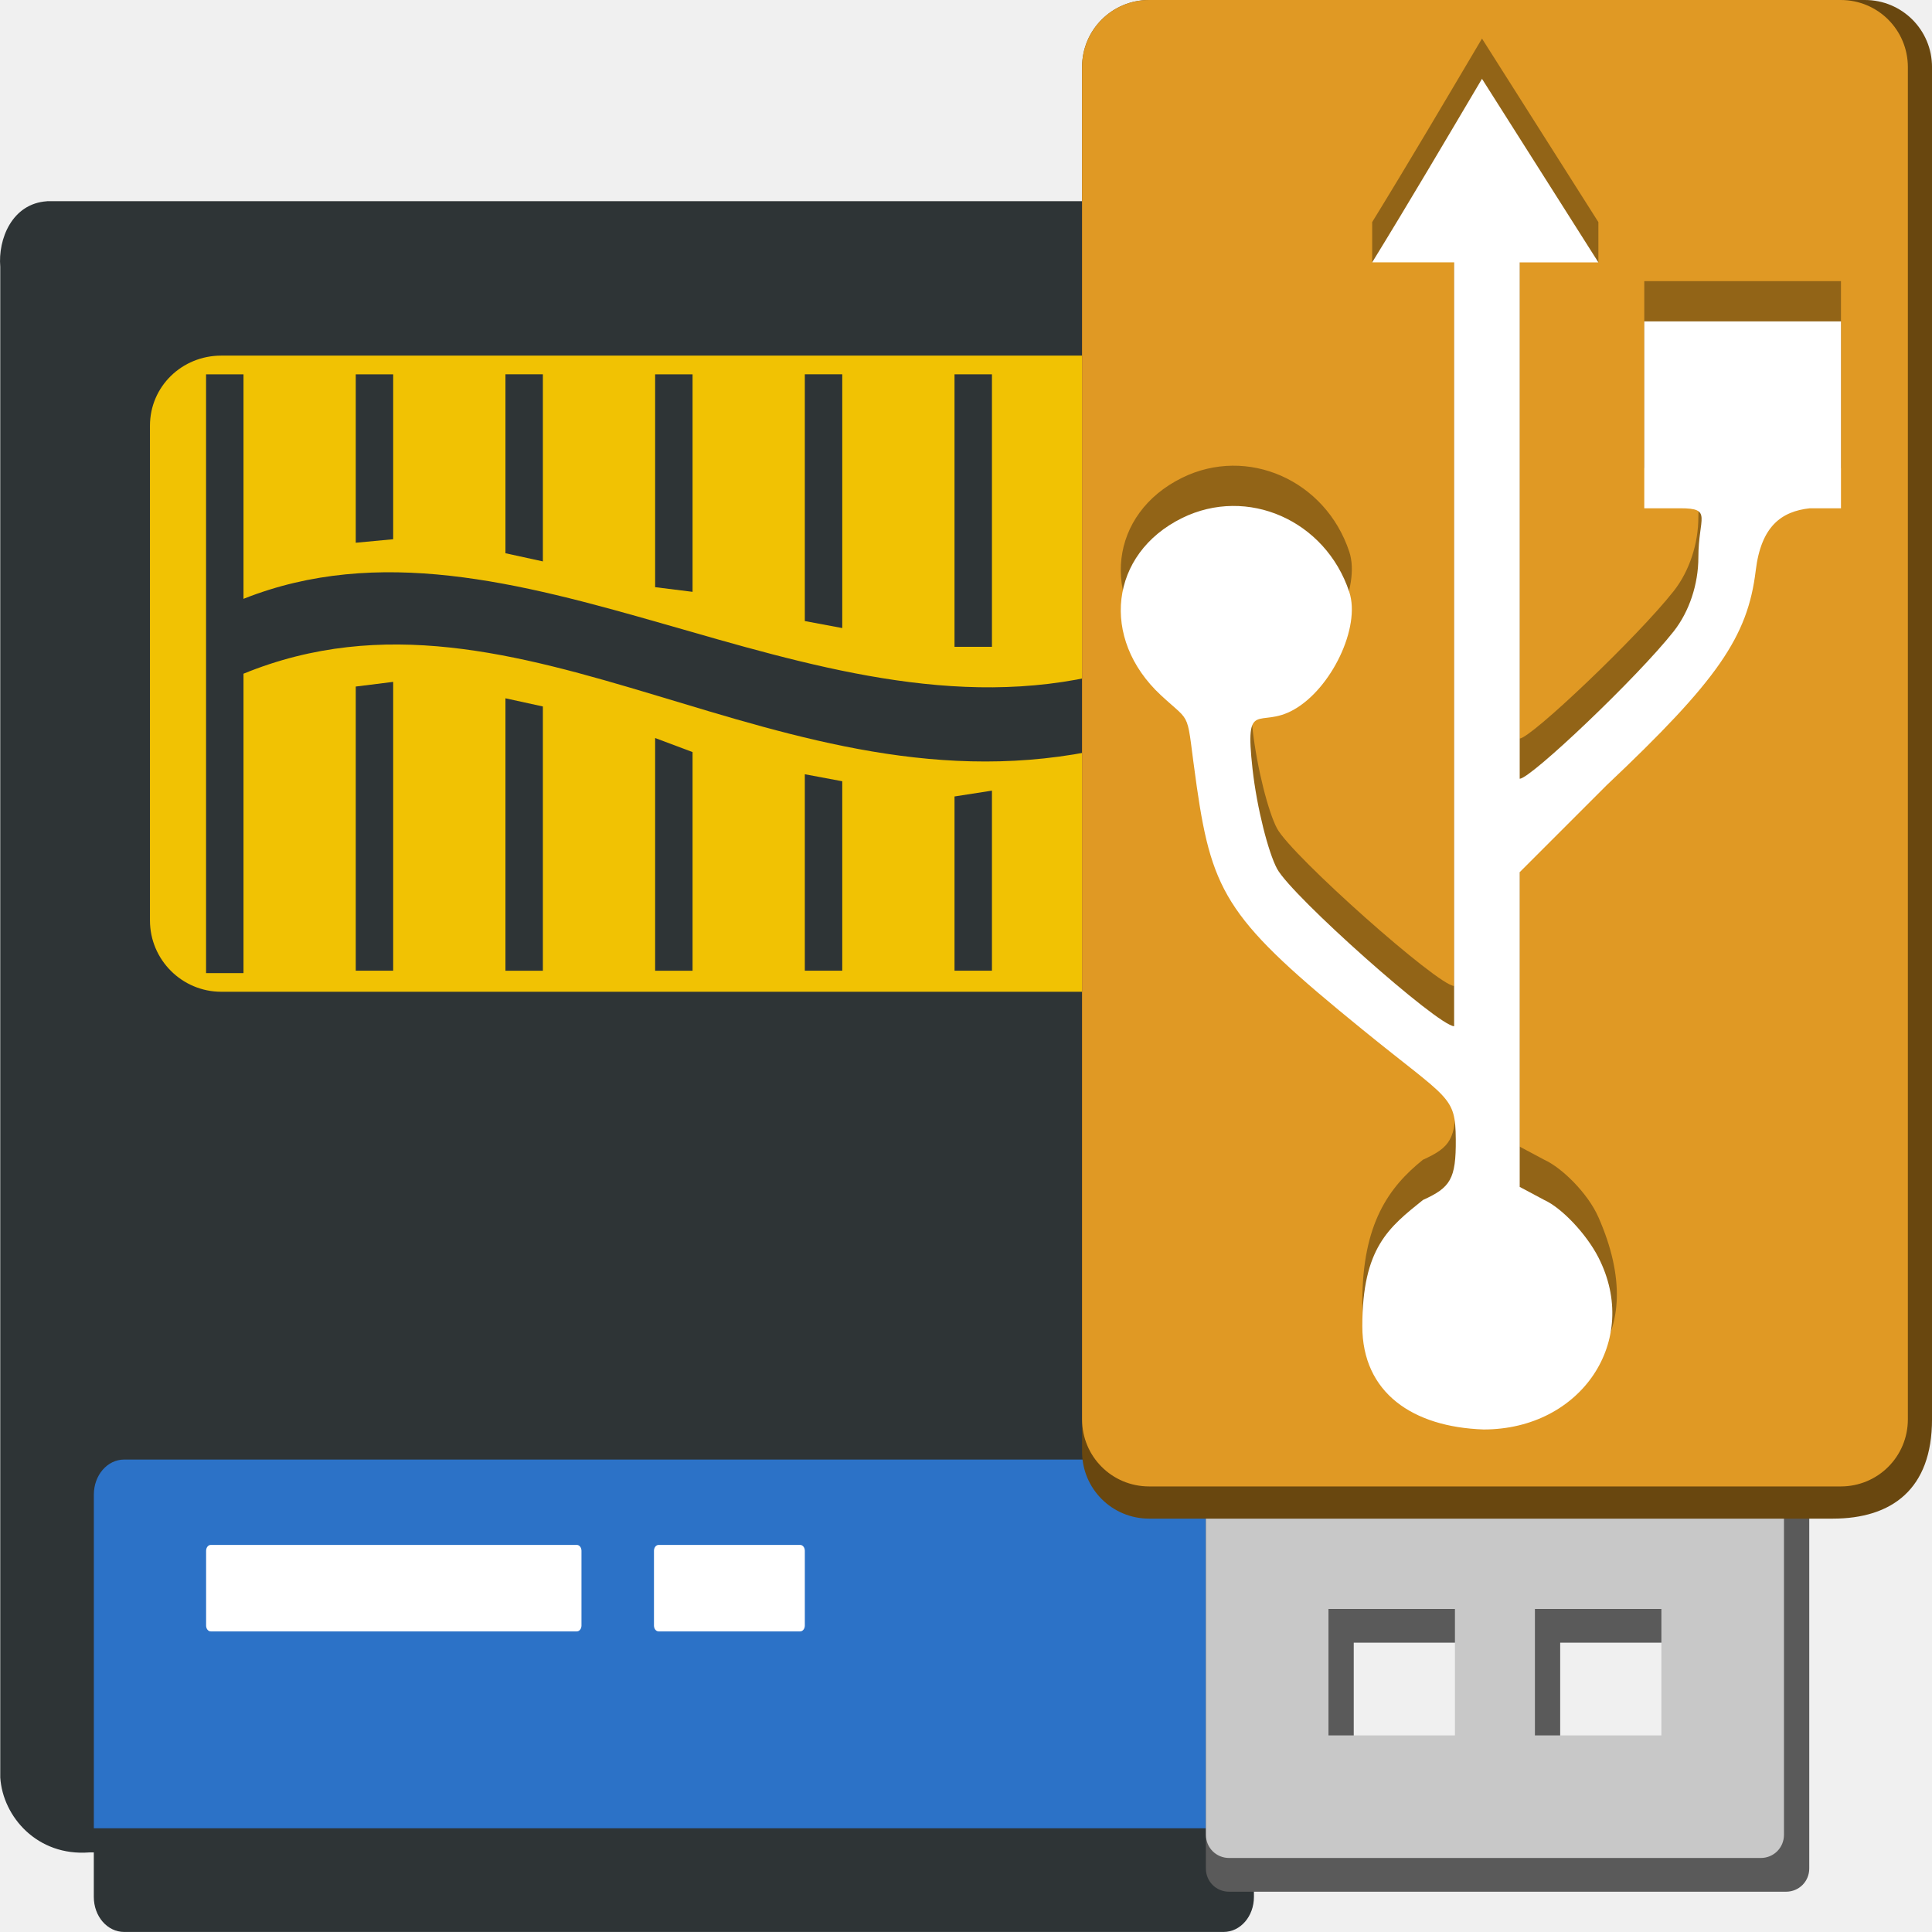
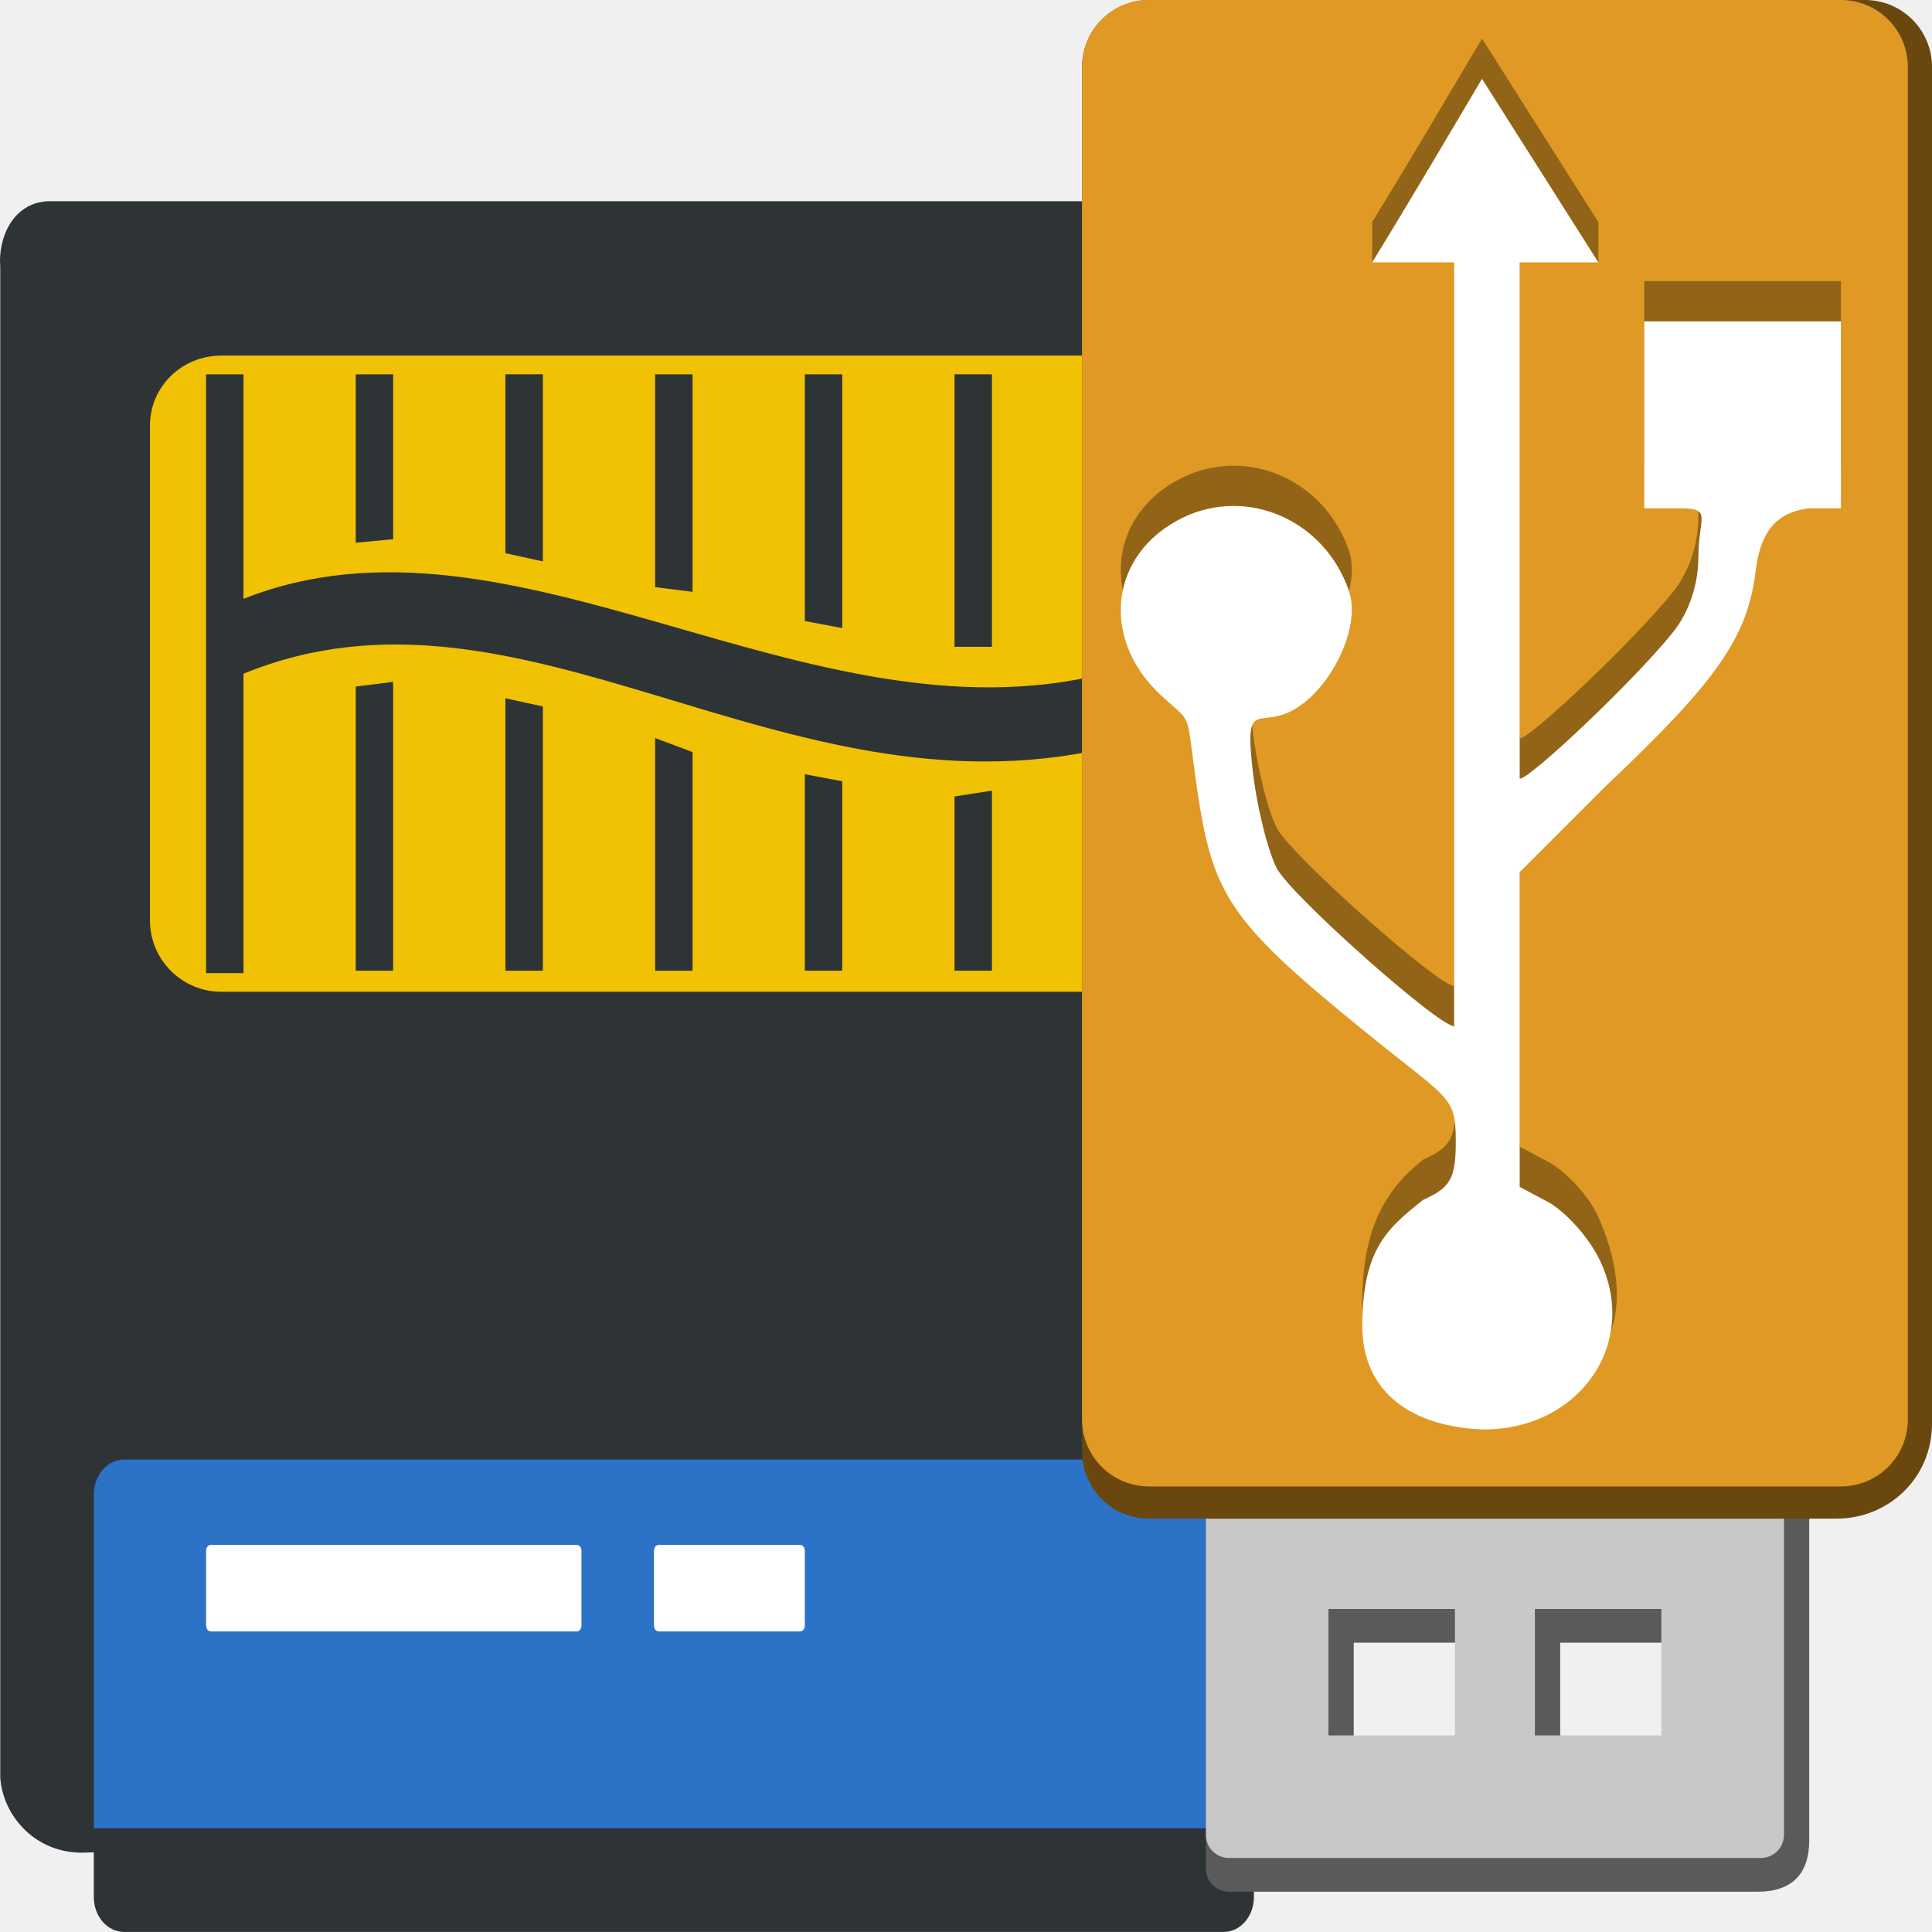
<svg xmlns="http://www.w3.org/2000/svg" width="48" version="1.1" height="48">
-   <g id="g29">
-     <g style="fill-rule:evenodd;color:#000" id="layer1" transform="translate(-7.261405,3.5)">
-       <path style="fill:#2e3436" id="path4227" d="m 8.43,1.5 c -0.872,0.057 -1.22,0.942 -1.162,1.627 v 37.537 c 0.065,0.976 0.922,1.957 2.209,1.859 h 0.115 v 1.105 c 0,0.483 0.335,0.871 0.756,0.871 h 27.311 c 0.421,0 0.756,-0.388 0.756,-0.871 v -1.105 h 0.697 c 0.831,-0.04 1.639,-0.751 1.627,-2.119 v -34.315 c 0,-0.666 -0.209,-1.118 -0.697,-1.598 l -2.557,-2.643 c -0.267,-0.252 -0.423,-0.35 -1.162,-0.35 h -27.893 z " />
-       <path style="fill:#2c72c7" id="path4222" d="m 10.348,32.762 27.311,0 c 0.421,0 0.756,0.388 0.756,0.871 v 8.291 h -28.822 v -8.291 c 0,-0.483 0.335,-0.871 0.756,-0.871 z " />
-       <path style="fill:#f1c203" id="path4218" d="m 12.759,5.335 22.488,0 c 0.977,0 1.743,0.766 1.743,1.743 v 12.29 c 0,0.977 -0.766,1.772 -1.743,1.772 h -22.488 c -0.977,0 -1.772,-0.795 -1.772,-1.772 v -12.29 c 0,-0.977 0.795,-1.743 1.772,-1.743 z " />
-       <g style="fill:#2e3436" id="g4151">
-         <path id="path4216" d="m 12.381,5.8 0,14.876 .93,0 0,-7.438 c 6.922,-2.832 13.329,3.664 21.384,1.859 v 5.578 h 0.93 v -14.818 h -0.93 v 7.38 c -7.384,1.839 -14.685,-4.519 -21.384,-1.859 v -5.578 h -0.93 z " />
-         <path id="path4212" d="m 16.1,5.8 0,4.184 .93,-.087 0,-4.097 -.93,0 z " />
-         <path id="path4208" d="m 19.819,5.8 0,4.445 .93,.203 0,-4.649 -.93,0 z " />
-         <path id="path4204" d="m 23.538,5.8 0,5.288 .93,.116 0,-5.404 -.93,0 z " />
-         <path id="path4200" d="m 27.257,5.8 0,6.13 .93,.174 0,-6.305 -.93,0 z " />
-         <path id="path4196" d="m 30.976,5.8 0,6.77 .93,0 0,-6.77 -.93,0 z " />
-         <path id="path4192" d="m 17.03,13.441 -.93,.116 0,7.06 .93,0 0,-7.176 z " />
-         <path id="path4186" d="m 19.819,13.848 0,6.77 .93,0 0,-6.566 -.93,-.203 z " />
-         <path id="path4182" d="m 23.538,14.836 0,5.782 .93,0 0,-5.433 -.93,-.349 z " />
-         <path id="path4178" d="m 27.257,15.736 0,4.881 .93,0 0,-4.707 -.93,-.174 z " />
-         <path id="path4172" d="m 31.906,16.143 -.93,.145 0,4.329 .93,0 0,-4.474 z " />
-       </g>
-       <g style="fill:#fff" id="g4164">
-         <path id="path4170" d="m 12.498,34.883 c -0.067,0 -0.116,0.069 -0.116,0.145 v 1.859 c 0,0.077 0.049,0.145 0.116,0.145 h 9.094 c 0.067,0 0.116,-0.069 0.116,-0.145 v -1.859 c 0,-0.077 -0.049,-0.145 -0.116,-0.145 h -9.094 z " />
-         <path id="path4291" d="m 23.625,34.883 c -0.067,0 -0.116,0.069 -0.116,0.145 v 1.859 c 0,0.077 0.049,0.145 0.116,0.145 h 3.516 c 0.067,0 0.116,-0.069 0.116,-0.145 v -1.859 c 0,-0.077 -0.049,-0.145 -0.116,-0.145 h -3.516 z " />
-       </g>
+   <g style="fill-rule:evenodd;color:#000" id="layer1" transform="translate(-7.261405,3.5)">
+     <path style="fill:#2e3436" id="path4227" d="M 8.43,1.5 C 7.558,1.557 7.209,2.442 7.268,3.127 v 37.537 c 0.065,0.976 0.922,1.957 2.209,1.859 h 0.115 v 1.105 c 0,0.483 0.335,0.871 0.756,0.871 h 27.311 c 0.421,0 0.756,-0.388 0.756,-0.871 v -1.105 h 0.697 c 0.831,-0.04 1.639,-0.751 1.627,-2.119 V 6.09 c 0,-0.666 -0.209,-1.118 -0.697,-1.598 l -2.557,-2.643 C 37.217,1.597 37.062,1.5 36.322,1.5 h -27.893 z" />
+     <path style="fill:#2c72c7" id="path4222" d="m 10.348,32.762 h 27.311 c 0.421,0 0.756,0.388 0.756,0.871 v 8.291 h -28.822 v -8.291 c 0,-0.483 0.335,-0.871 0.756,-0.871 z" />
+     <path style="fill:#f1c203" id="path4218" d="m 12.759,5.335 h 22.488 c 0.977,0 1.743,0.766 1.743,1.743 v 12.29 c 0,0.977 -0.766,1.772 -1.743,1.772 H 12.759 c -0.977,0 -1.772,-0.795 -1.772,-1.772 V 7.078 c 0,-0.977 0.795,-1.743 1.772,-1.743 z" />
+     <g style="fill:#2e3436" id="g4151">
+       <path id="path4216" d="m 12.381,5.8 v 14.876 h 0.93 v -7.438 c 6.922,-2.832 13.329,3.664 21.384,1.859 v 5.578 h 0.93 V 5.858 H 34.695 v 7.38 C 27.311,15.077 20.01,8.719 13.311,11.378 V 5.8 h -0.93 z" />
+       <path id="path4212" d="M 16.1,5.8 V 9.984 L 17.03,9.897 V 5.8 Z" />
+       <path id="path4208" d="m 19.819,5.8 v 4.445 l .93,.203 v -4.649 h -0.93 z " />
+       <path id="path4204" d="m 23.538,5.8 v 5.288 l .93,.116 v -5.404 h -0.93 z " />
+       <path id="path4200" d="m 27.257,5.8 v 6.13 l 0.93,0.174 V 5.8 Z" />
+       <path id="path4196" d="m 30.976,5.8 v 6.77 h 0.93 V 5.8 Z" />
+       <path id="path4192" d="m 17.03,13.441 -.93,.116 v 7.06 h 0.93 v -7.176 z " />
+       <path id="path4186" d="m 19.819,13.848 v 6.77 h 0.93 v -6.566 z" />
+       <path id="path4182" d="m 23.538,14.836 v 5.782 h 0.93 v -5.433 l -.93,-.349 z " />
+       <path id="path4178" d="m 27.257,15.736 v 4.881 h 0.93 v -4.707 z" />
+       <path id="path4172" d="m 31.906,16.143 -.93,.145 v 4.329 h 0.93 v -4.474 z " />
    </g>
-     <g id="g4" transform="translate(13.14145,-0.5)">
-       <path style="fill:#5a5a5a" id="path4189" d="m 17.395,32.112 c -0.322,0 -0.577,0.255 -0.577,0.577 v 14.233 c 0,0.322 0.255,0.577 0.577,0.577 h 13.837 c 0.322,0 0.577,-0.255 0.577,-0.577 v -14.233 c 0,-0.322 -0.255,-0.577 -0.577,-0.577 z  m 3.097,9.2 3.142,0 0,3.142 -3.142,0 z  m 5.129,0 3.142,0 0,3.142 -3.142,0 z " />
-       <rect width="12.31" x="17.845" y="-46.684" height="13.336" style="opacity:.715;fill:none" id="rect3458" transform="scale(1,-1)" />
-       <path style="fill:#c8c8c8" id="rect3448" d="m 17.396,31.274 c -0.322,0 -0.577,0.255 -0.577,0.577 v 14.233 c 0,0.322 0.255,0.577 0.577,0.577 h 13.208 c 0.322,0 0.577,-0.255 0.577,-0.577 v -14.233 c 0,-0.322 -0.255,-0.577 -0.577,-0.577 h -13.208 z  m 2.468,9.2 3.142,0 0,3.142 -3.142,0 0,-3.142 z  m 5.129,0 3.142,0 0,3.142 -3.142,0 0,-3.142 z " />
-       <path style="fill:#69470f" id="path4146" d="m 15.409,0.5 c -0.926,0 -1.667,0.745 -1.667,1.667 v 34.396 c 0,0.922 0.741,1.667 1.667,1.667 h 16.983 c 1.467,0 2.467,-0.73 2.467,-2.466 V 2.167 C 34.859,1.245 34.117,0.5 33.192,0.5 Z" />
-       <path style="fill:#e09924" id="path4152" d="m 15.409,0.5 c -0.926,0 -1.667,0.745 -1.667,1.667 l 0,33.596 c 0,0.922 0.741,1.667 1.667,1.667 l 17.183,0 c 0.926,0 1.667,-0.745 1.667,-1.667 l 0,-33.596 C 34.258,1.245 33.517,0.5 32.591,0.5 l -17.183,0 z" />
-       <path style="opacity:.35" id="path4149" d="m 23.678,1.458 2.892,4.561 0,1 -1.955,-1 0,12.829 c 0.271,0 2.933,-2.527 3.828,-3.665 0.387,-0.492 0.611,-1.173 0.611,-1.833 0,-0.994 0.361,-1.222 -0.448,-1.222 h -0.896 v -4.643 h 4.887 v 4.643 h -0.774 c -0.705,0.077 -1.211,0.445 -1.344,1.548 -0.199,1.644 -0.941,2.723 -3.706,5.335 l -2.158,2.158 v 7.819 l .611,.326 c 0.435,0.197 1.081,0.829 1.344,1.425 1.332,3.023 -0.424,4.676 -2.851,4.676 -1.758,-0.06 -3.014,-0.908 -3.014,-2.566 0,-1.95 0.66,-2.855 1.507,-3.536 0.68,-0.308 0.823,-0.517 0.815,-1.507 -0.01,-1.093 -0.159,-0.969 -2.321,-2.729 -3.302,-2.686 -3.725,-3.332 -4.113,-6.027 -0.286,-1.988 -0.075,-1.516 -0.896,-2.281 -1.511,-1.407 -1.269,-3.511 0.529,-4.398 1.621,-0.799 3.562,0.054 4.154,1.833 0.292,0.877 -0.445,2.408 -1.385,2.932 -0.86,0.48 -1.215,-0.304 -1.018,1.466 0.109,0.98 0.396,2.087 0.611,2.484 0.37,0.682 4.005,3.91 4.398,3.91 v -18.978 l -2.036,1 v -1 c 0.928,-1.509 1.83,-3.043 2.729,-4.561 z " />
-       <path style="fill:#fff" id="rect5391" d="m 23.678,2.458 2.892,4.561 -1.955,0 0,12.829 c 0.271,0 2.933,-2.527 3.828,-3.665 0.387,-0.492 0.611,-1.173 0.611,-1.833 0,-0.994 0.361,-1.222 -0.448,-1.222 h -0.896 v -4.643 h 4.887 v 4.643 h -0.774 c -0.705,0.077 -1.211,0.445 -1.344,1.548 -0.199,1.644 -0.941,2.723 -3.706,5.335 l -2.158,2.158 v 7.819 l .611,.326 c 0.435,0.197 1.047,0.845 1.344,1.425 1.058,2.067 -0.424,4.276 -2.851,4.276 -1.758,-0.06 -3.014,-0.908 -3.014,-2.566 0,-1.95 0.66,-2.455 1.507,-3.136 0.68,-0.308 0.823,-0.517 0.815,-1.507 -0.01,-1.093 -0.159,-0.969 -2.321,-2.729 -3.302,-2.686 -3.725,-3.332 -4.113,-6.027 -0.286,-1.988 -0.075,-1.516 -0.896,-2.281 -1.511,-1.407 -1.269,-3.511 0.529,-4.398 1.621,-0.799 3.562,0.054 4.154,1.833 0.292,0.877 -0.445,2.408 -1.385,2.932 -0.86,0.48 -1.215,-0.304 -1.018,1.466 0.109,0.98 0.396,2.087 0.611,2.484 0.37,0.682 4.005,3.91 4.398,3.91 v -18.978 h -2.036 c 0.928,-1.509 1.83,-3.043 2.729,-4.561 z " />
+     <g style="fill:#fff" id="g4164">
+       <path id="path4170" d="m 12.498,34.883 c -0.067,0 -0.116,0.069 -0.116,0.145 v 1.859 c 0,0.077 0.049,0.145 0.116,0.145 h 9.094 c 0.067,0 0.116,-0.069 0.116,-0.145 v -1.859 c 0,-0.077 -0.049,-0.145 -0.116,-0.145 z" />
+       <path id="path4291" d="m 23.625,34.883 c -0.067,0 -0.116,0.069 -0.116,0.145 v 1.859 c 0,0.077 0.049,0.145 0.116,0.145 h 3.516 c 0.067,0 0.116,-0.069 0.116,-0.145 v -1.859 c 0,-0.077 -0.049,-0.145 -0.116,-0.145 z" />
    </g>
  </g>
+   <g id="g9" transform="translate(13.14115,-0.5)">
+     <path style="fill:#5a5a5a" id="path4189-3" d="m 17.395,32.112 c -0.322,0 -0.577,0.255 -0.577,0.577 v 14.233 c 0,0.322 0.255,0.577 0.577,0.577 h 13.137 c 0.854,0 1.277,-0.452 1.277,-1.277 v -13.534 c 0,-0.322 -0.255,-0.577 -0.577,-0.577 z m 3.097,9.2 h 3.142 v 3.142 h -3.142 z m 5.129,0 h 3.142 v 3.142 h -3.142 z" />
+     <rect width="12.31" x="17.845" y="-46.684" height="13.336" style="opacity:.715;fill:none" id="rect3458-6" transform="scale(1,-1)" />
+     <path style="fill:#c8c8c8" id="rect3448-7" d="m 17.396,31.274 c -0.322,0 -0.577,0.255 -0.577,0.577 v 14.233 c 0,0.322 0.255,0.577 0.577,0.577 h 13.208 c 0.322,0 0.577,-0.255 0.577,-0.577 v -14.233 c 0,-0.322 -0.255,-0.577 -0.577,-0.577 z m 2.468,9.2 h 3.142 v 3.142 h -3.142 z m 5.129,0 h 3.142 v 3.142 h -3.142 z" />
+     <path style="fill:#69470f" id="path4146-5" d="m 15.409,0.5 c -0.926,0 -1.667,0.745 -1.667,1.667 v 34.396 c 0,0.922 0.741,1.667 1.667,1.667 H 32.492 c 1.258,0 2.367,-0.98 2.367,-2.366 V 2.167 C 34.859,1.245 34.117,0.5 33.192,0.5 Z" />
+     <path style="fill:#e09924" id="path4152-3" d="m 15.409,0.5 c -0.926,0 -1.667,0.745 -1.667,1.667 v 33.596 c 0,0.922 0.741,1.667 1.667,1.667 h 17.183 c 0.926,0 1.667,-0.745 1.667,-1.667 V 2.167 C 34.258,1.245 33.517,0.5 32.591,0.5 Z" />
+     <path style="opacity:.35" id="path4149-5" d="m 23.678,1.458 2.892,4.561 v 1 l -1.955,-1 v 12.829 c 0.271,0 2.933,-2.527 3.828,-3.665 0.387,-0.492 0.611,-1.173 0.611,-1.833 0,-0.994 0.361,-1.222 -0.448,-1.222 h -0.896 v -4.643 h 4.887 v 4.643 h -0.774 c -0.705,0.077 -1.211,0.445 -1.344,1.548 -0.199,1.644 -0.941,2.723 -3.706,5.335 l -2.158,2.158 v 7.819 l .611,.326 c 0.435,0.197 1.081,0.829 1.344,1.425 1.332,3.023 -0.424,4.676 -2.851,4.676 -1.758,-0.06 -3.014,-0.908 -3.014,-2.566 0,-1.95 0.66,-2.855 1.507,-3.536 0.68,-0.308 0.823,-0.517 0.815,-1.507 -0.01,-1.093 -0.159,-0.969 -2.321,-2.729 -3.302,-2.686 -3.725,-3.332 -4.113,-6.027 -0.286,-1.988 -0.075,-1.516 -0.896,-2.281 -1.511,-1.407 -1.269,-3.511 0.529,-4.398 1.621,-0.799 3.562,0.054 4.154,1.833 0.292,0.877 -0.445,2.408 -1.385,2.932 -0.86,0.48 -1.215,-0.304 -1.018,1.466 0.109,0.98 0.396,2.087 0.611,2.484 0.37,0.682 4.005,3.91 4.398,3.91 v -18.978 l -2.036,1 v -1 c 0.928,-1.509 1.83,-3.043 2.729,-4.561 z " />
+     <path style="fill:#fff" id="rect5391-6" d="m 23.678,2.458 2.892,4.561 h -1.955 v 12.829 c 0.271,0 2.933,-2.527 3.828,-3.665 0.387,-0.492 0.611,-1.173 0.611,-1.833 0,-0.994 0.361,-1.222 -0.448,-1.222 h -0.896 v -4.643 h 4.887 v 4.643 h -0.774 c -0.705,0.077 -1.211,0.445 -1.344,1.548 -0.199,1.644 -0.941,2.723 -3.706,5.335 l -2.158,2.158 v 7.819 l .611,.326 c 0.435,0.197 1.047,0.845 1.344,1.425 1.058,2.067 -0.424,4.276 -2.851,4.276 -1.758,-0.06 -3.014,-0.908 -3.014,-2.566 0,-1.95 0.66,-2.455 1.507,-3.136 0.68,-0.308 0.823,-0.517 0.815,-1.507 -0.01,-1.093 -0.159,-0.969 -2.321,-2.729 -3.302,-2.686 -3.725,-3.332 -4.113,-6.027 -0.286,-1.988 -0.075,-1.516 -0.896,-2.281 -1.511,-1.407 -1.269,-3.511 0.529,-4.398 1.621,-0.799 3.562,0.054 4.154,1.833 0.292,0.877 -0.445,2.408 -1.385,2.932 -0.86,0.48 -1.215,-0.304 -1.018,1.466 0.109,0.98 0.396,2.087 0.611,2.484 0.37,0.682 4.005,3.91 4.398,3.91 v -18.978 h -2.036 c 0.928,-1.509 1.83,-3.043 2.729,-4.561 z " />
+   </g>
</svg>
